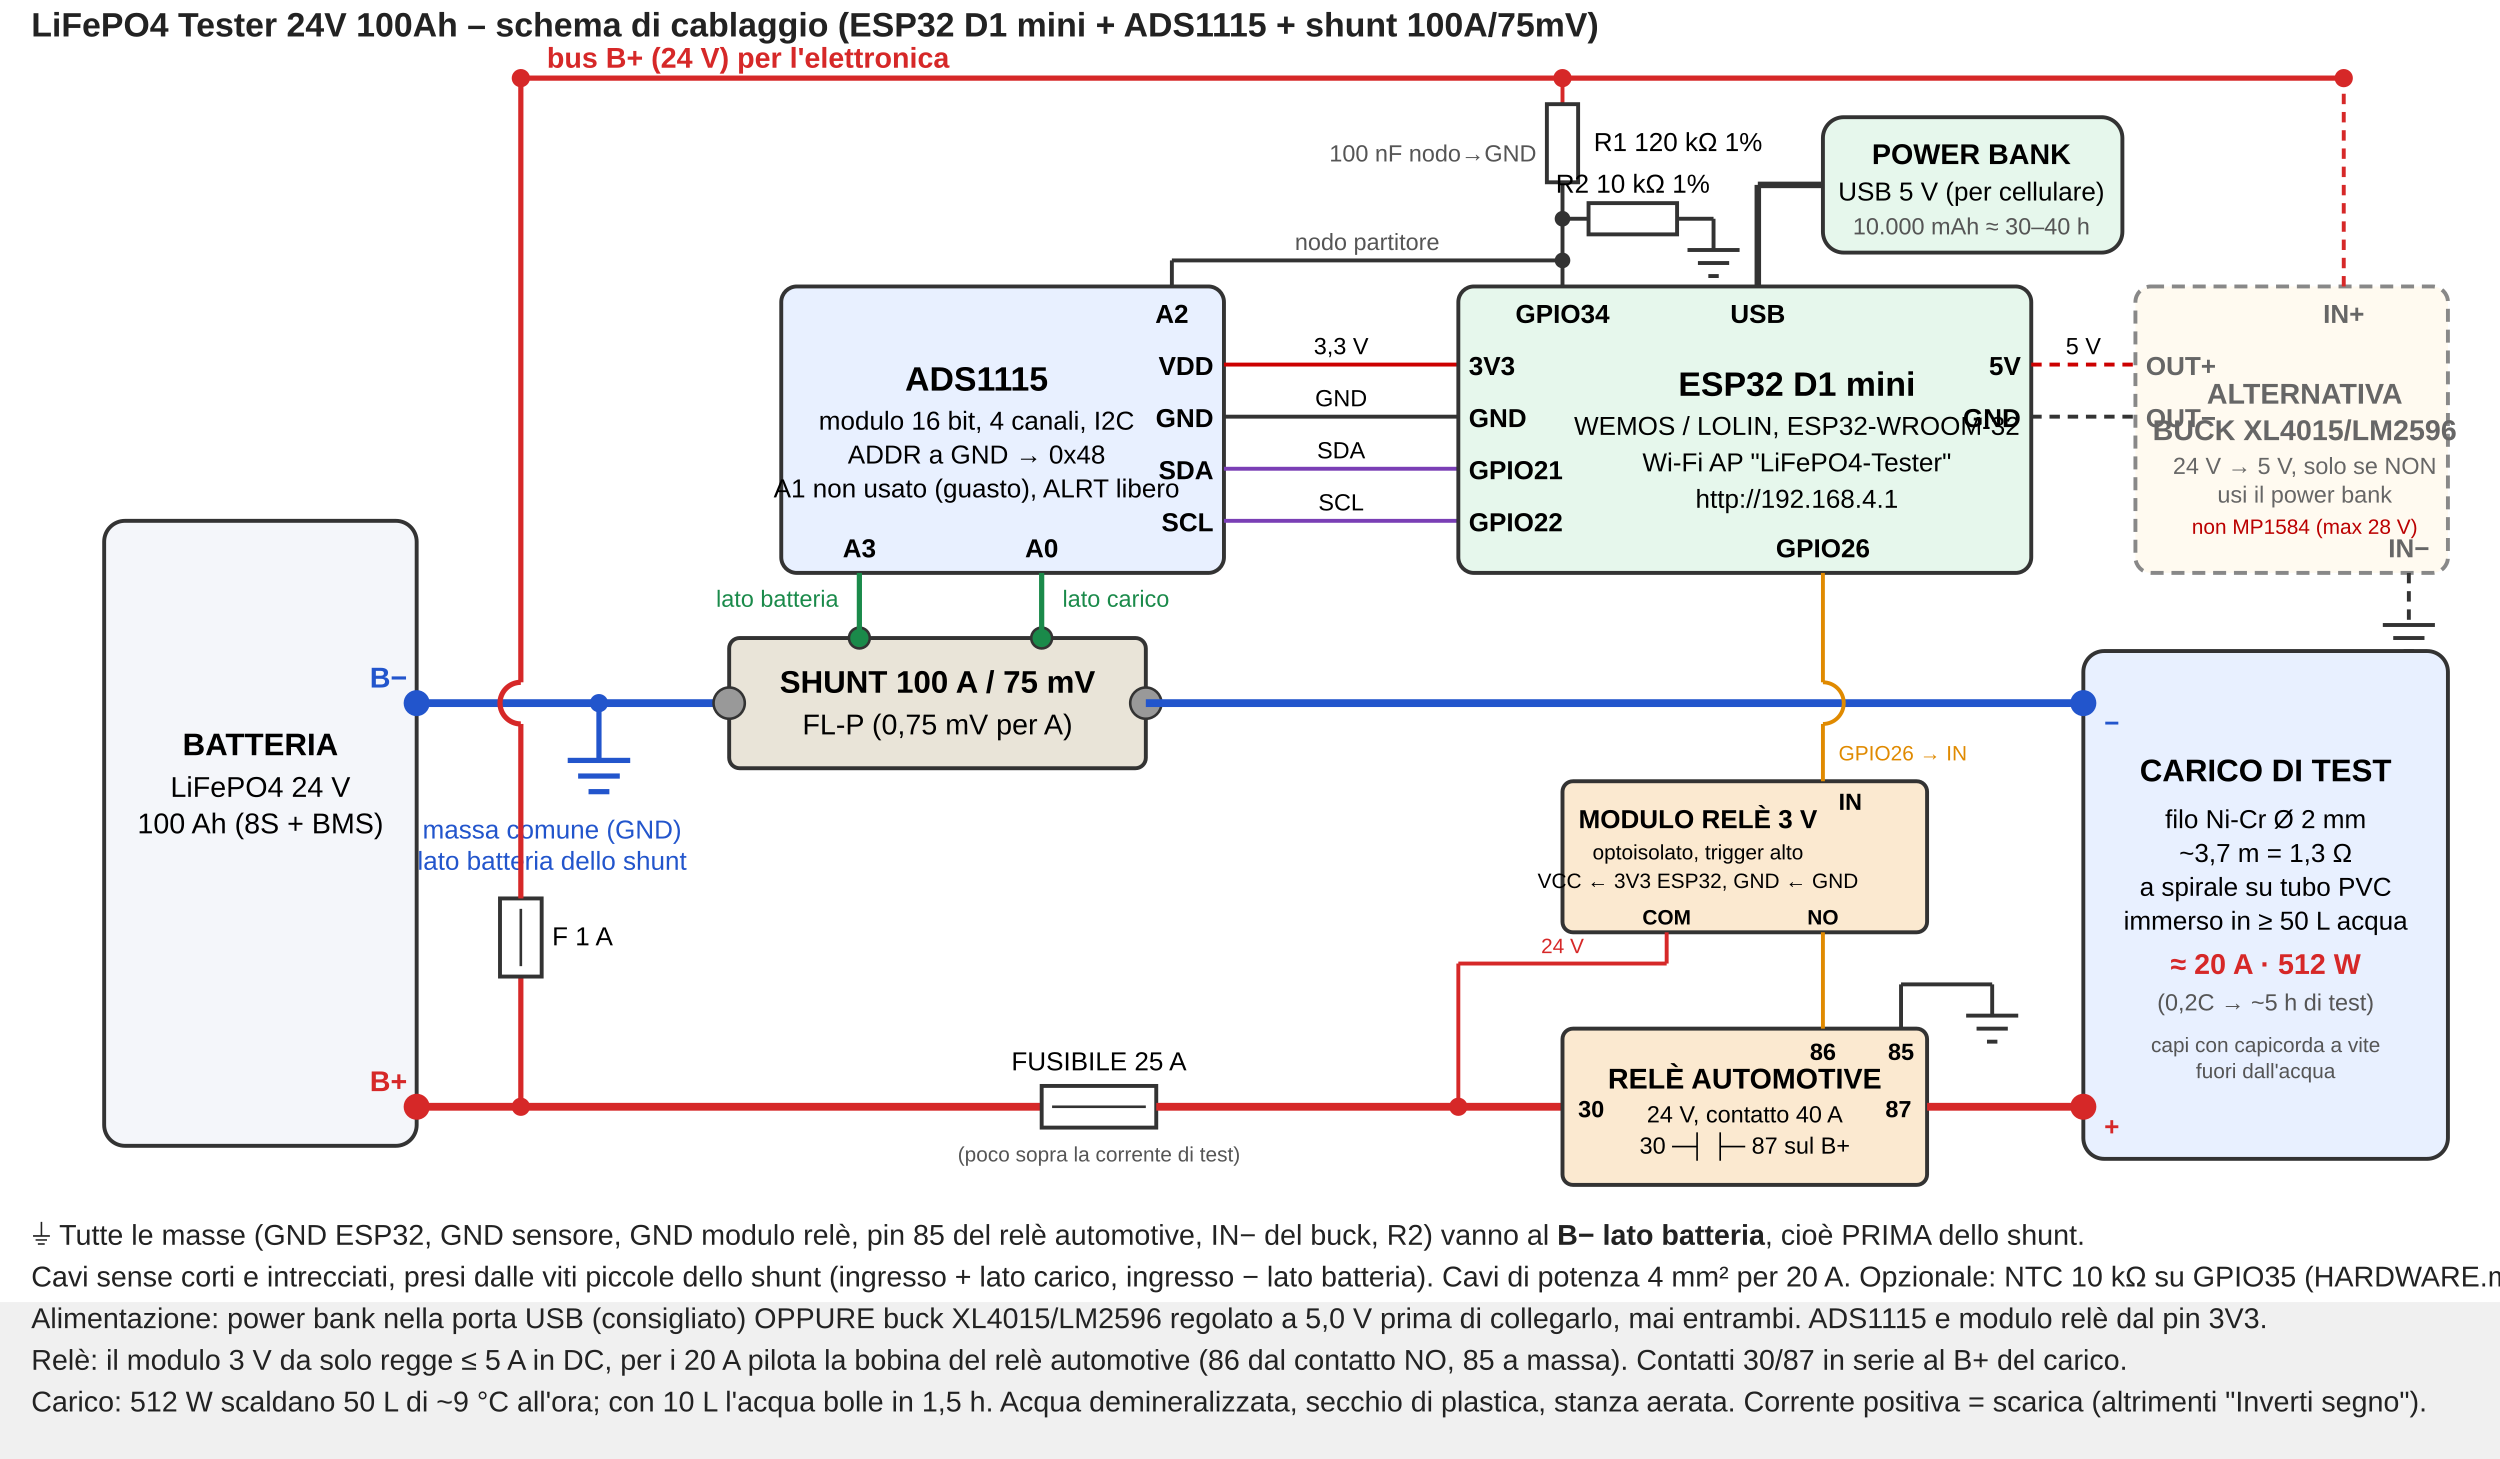
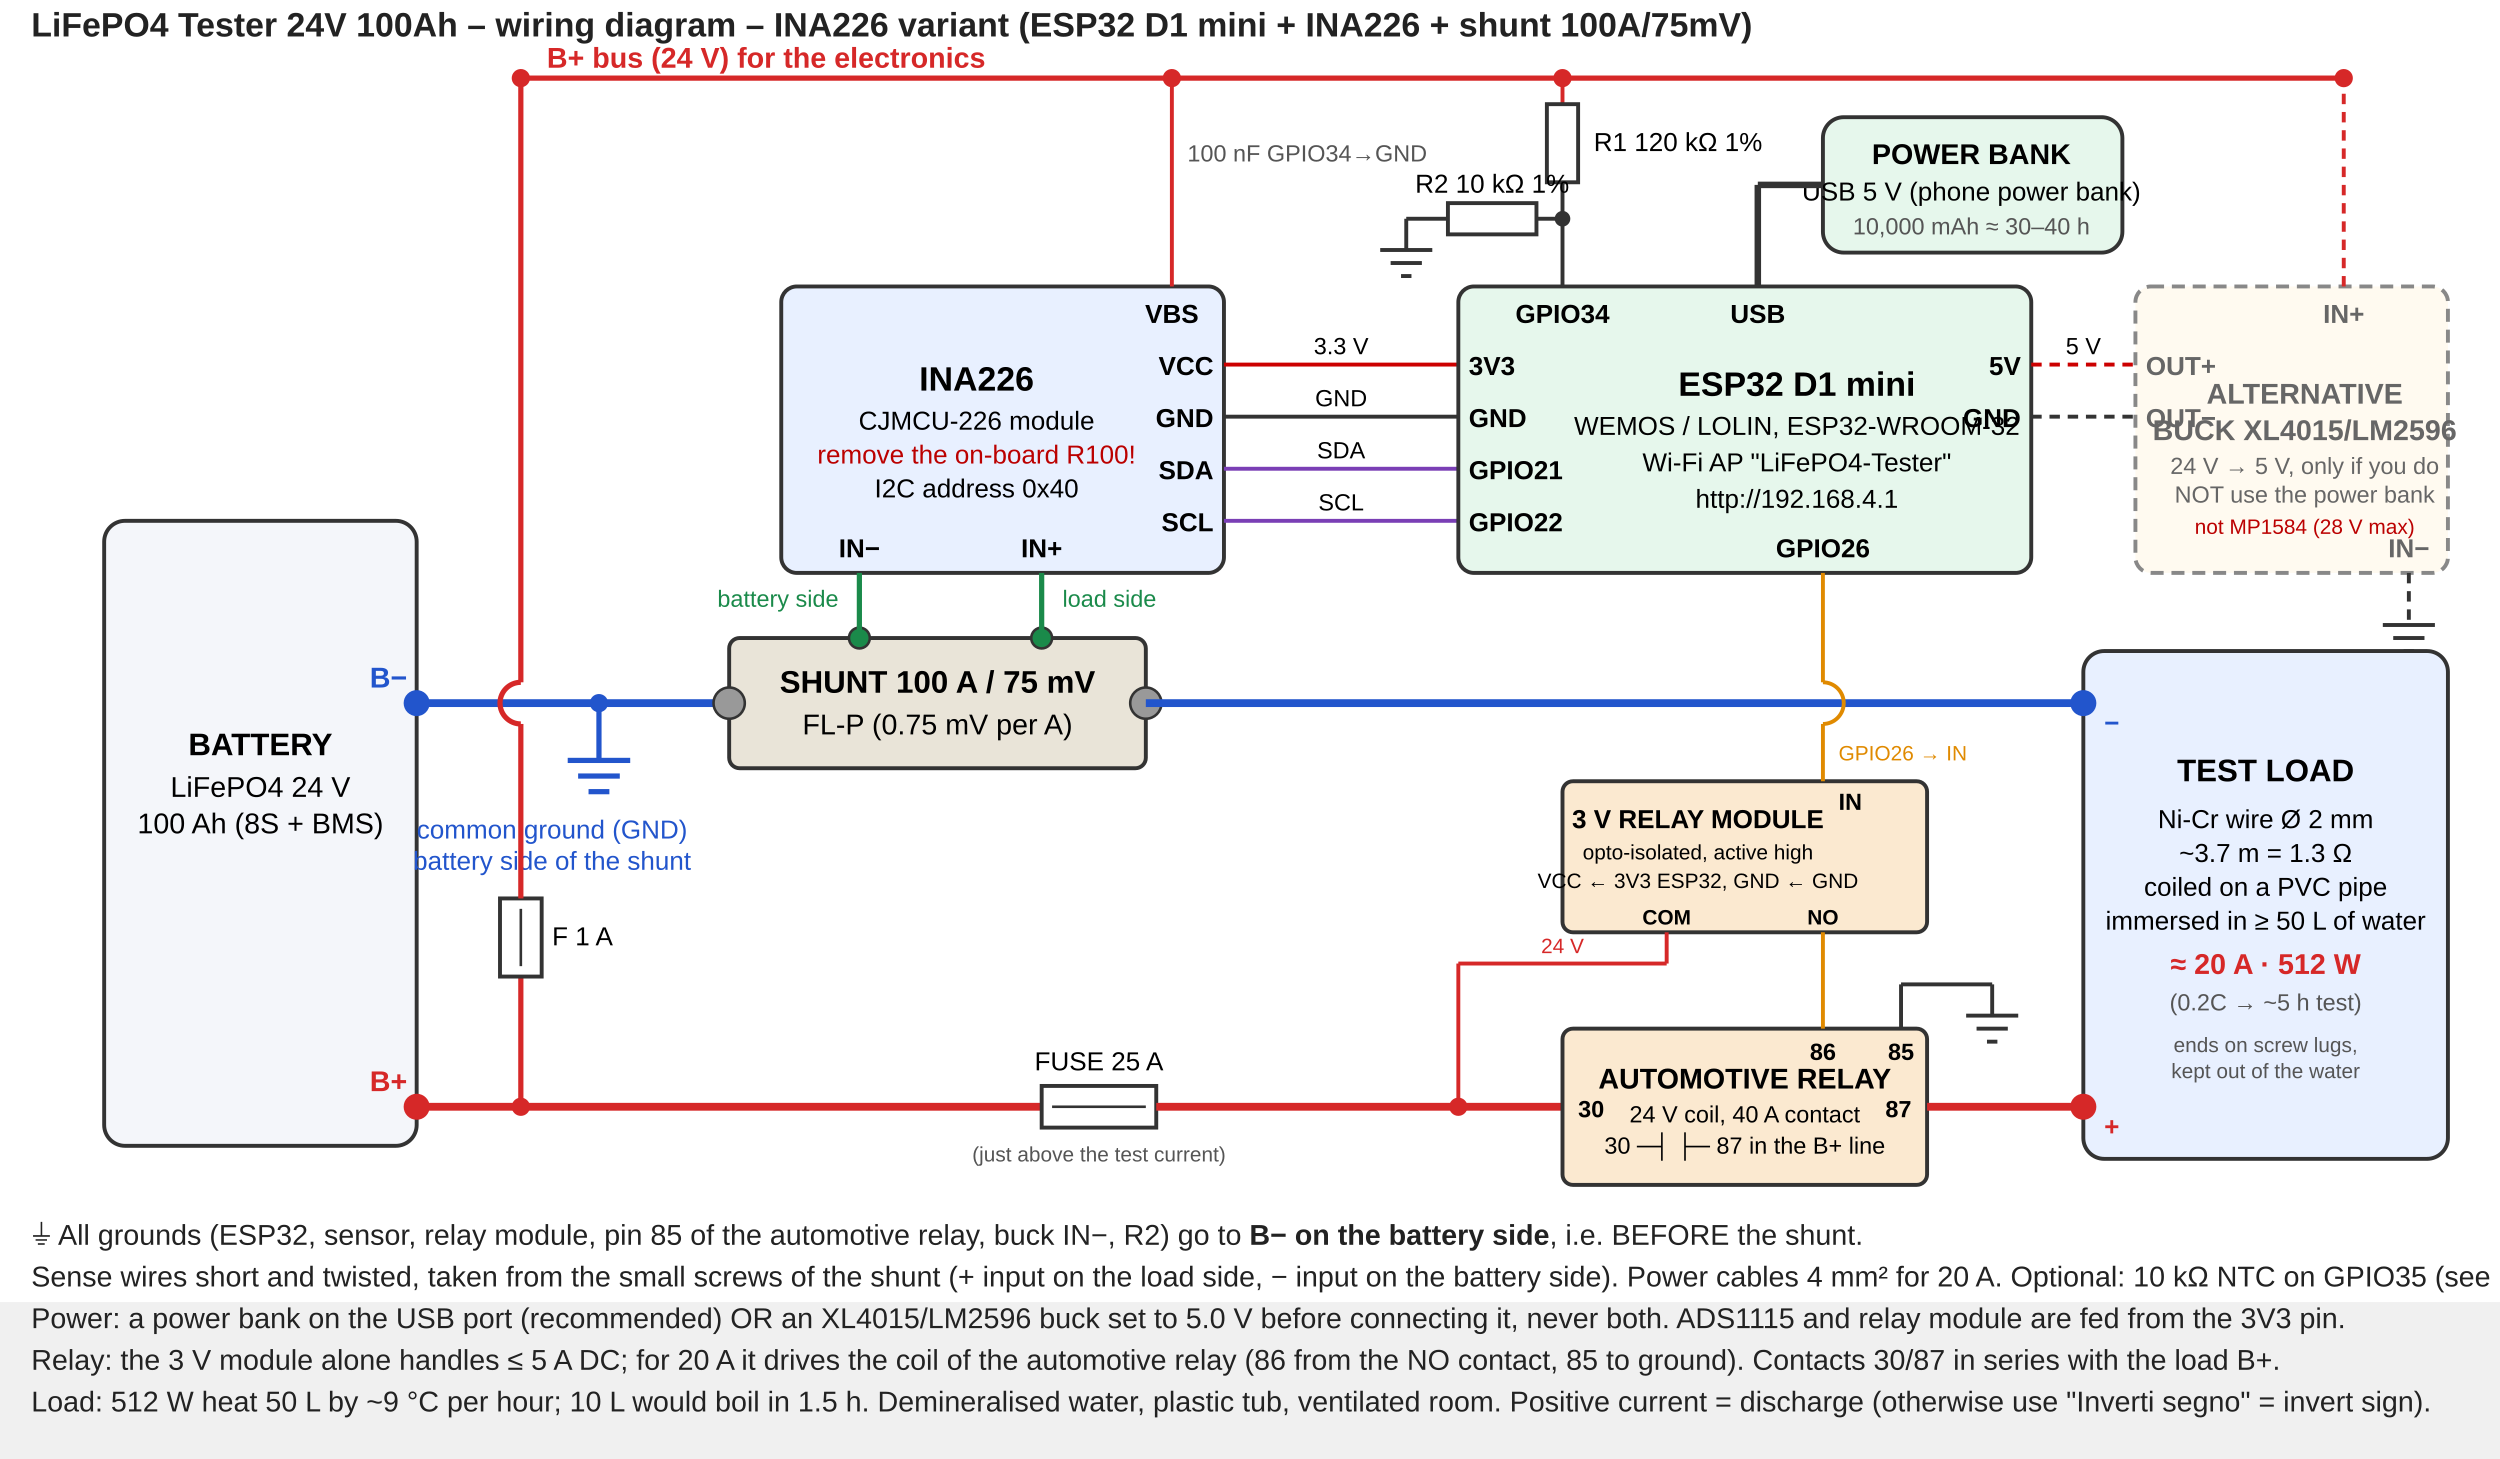
<svg xmlns="http://www.w3.org/2000/svg" viewBox="0 0 960 560" width="960" height="560" font-family="Segoe UI, Arial, sans-serif" font-size="11">
  <rect width="960" height="500" fill="#ffffff" />
-   <text x="12" y="14" font-size="13" font-weight="bold" fill="#222">LiFePO4 Tester 24V 100Ah – schema di cablaggio (ESP32 D1 mini + ADS1115 + shunt 100A/75mV)</text>
+   <text x="12" y="14" font-size="13" font-weight="bold" fill="#222">LiFePO4 Tester 24V 100Ah – wiring diagram – INA226 variant (ESP32 D1 mini + INA226 + shunt 100A/75mV)</text>
  <line x1="200" y1="30" x2="900" y2="30" stroke="#d62828" stroke-width="2" />
-   <text x="210" y="26" fill="#d62828" font-weight="bold">bus B+ (24 V) per l'elettronica</text>
+   <text x="210" y="26" fill="#d62828" font-weight="bold">B+ bus (24 V) for the electronics</text>
  <rect x="40" y="200" width="120" height="240" rx="8" fill="#f4f6fa" stroke="#333" stroke-width="1.5" />
-   <text x="100" y="290" text-anchor="middle" font-weight="bold" font-size="12">BATTERIA</text>
+   <text x="100" y="290" text-anchor="middle" font-weight="bold" font-size="12">BATTERY</text>
  <text x="100" y="306" text-anchor="middle">LiFePO4 24 V</text>
  <text x="100" y="320" text-anchor="middle">100 Ah (8S + BMS)</text>
  <circle cx="160" cy="270" r="5" fill="#2255cc" />
  <text x="142" y="264" fill="#2255cc" font-weight="bold">B−</text>
  <circle cx="160" cy="425" r="5" fill="#d62828" />
  <text x="142" y="419" fill="#d62828" font-weight="bold">B+</text>
  <line x1="160" y1="270" x2="280" y2="270" stroke="#2255cc" stroke-width="3" />
  <circle cx="230" cy="270" r="3.5" fill="#2255cc" />
  <line x1="230" y1="270" x2="230" y2="292" stroke="#2255cc" stroke-width="2" />
  <line x1="218" y1="292" x2="242" y2="292" stroke="#2255cc" stroke-width="2" />
  <line x1="222" y1="298" x2="238" y2="298" stroke="#2255cc" stroke-width="2" />
  <line x1="226" y1="304" x2="234" y2="304" stroke="#2255cc" stroke-width="2" />
-   <text x="212" y="322" text-anchor="middle" fill="#2255cc" font-size="10">massa comune (GND)</text>
-   <text x="212" y="334" text-anchor="middle" fill="#2255cc" font-size="10">lato batteria dello shunt</text>
+   <text x="212" y="322" text-anchor="middle" fill="#2255cc" font-size="10">common ground (GND)</text>
+   <text x="212" y="334" text-anchor="middle" fill="#2255cc" font-size="10">battery side of the shunt</text>
  <rect x="280" y="245" width="160" height="50" rx="4" fill="#e9e4d8" stroke="#333" stroke-width="1.5" />
  <text x="360" y="266" text-anchor="middle" font-weight="bold" font-size="12">SHUNT 100 A / 75 mV</text>
-   <text x="360" y="282" text-anchor="middle">FL-P (0,75 mV per A)</text>
+   <text x="360" y="282" text-anchor="middle">FL-P (0.75 mV per A)</text>
  <circle cx="280" cy="270" r="6" fill="#999" stroke="#333" />
  <circle cx="440" cy="270" r="6" fill="#999" stroke="#333" />
  <circle cx="330" cy="245" r="4" fill="#1a8a4a" stroke="#333" />
  <circle cx="400" cy="245" r="4" fill="#1a8a4a" stroke="#333" />
  <line x1="440" y1="270" x2="800" y2="270" stroke="#2255cc" stroke-width="3" />
  <line x1="160" y1="425" x2="400" y2="425" stroke="#d62828" stroke-width="3" />
  <rect x="400" y="417" width="44" height="16" fill="#fff" stroke="#333" stroke-width="1.5" />
  <line x1="404" y1="425" x2="440" y2="425" stroke="#333" stroke-width="1" />
-   <text x="422" y="411" text-anchor="middle" font-size="10">FUSIBILE 25 A</text>
-   <text x="422" y="446" text-anchor="middle" font-size="8" fill="#555">(poco sopra la corrente di test)</text>
+   <text x="422" y="411" text-anchor="middle" font-size="10">FUSE 25 A</text>
+   <text x="422" y="446" text-anchor="middle" font-size="8" fill="#555">(just above the test current)</text>
  <line x1="444" y1="425" x2="600" y2="425" stroke="#d62828" stroke-width="3" />
  <rect x="600" y="395" width="140" height="60" rx="4" fill="#fbe9d0" stroke="#333" stroke-width="1.5" />
-   <text x="670" y="418" text-anchor="middle" font-weight="bold" font-size="11">RELÈ AUTOMOTIVE</text>
-   <text x="670" y="431" text-anchor="middle" font-size="9">24 V, contatto 40 A</text>
-   <text x="670" y="443" text-anchor="middle" font-size="9">30 ─┤ ├─ 87 sul B+</text>
+   <text x="670" y="418" text-anchor="middle" font-weight="bold" font-size="11">AUTOMOTIVE RELAY</text>
+   <text x="670" y="431" text-anchor="middle" font-size="9">24 V coil, 40 A contact</text>
+   <text x="670" y="443" text-anchor="middle" font-size="9">30 ─┤ ├─ 87 in the B+ line</text>
  <text x="606" y="429" font-size="9" font-weight="bold">30</text>
  <text x="734" y="429" text-anchor="end" font-size="9" font-weight="bold">87</text>
  <text x="700" y="407" text-anchor="middle" font-size="9" font-weight="bold">86</text>
  <text x="730" y="407" text-anchor="middle" font-size="9" font-weight="bold">85</text>
  <line x1="740" y1="425" x2="800" y2="425" stroke="#d62828" stroke-width="3" />
  <line x1="730" y1="395" x2="730" y2="378" stroke="#333" stroke-width="1.5" />
  <line x1="730" y1="378" x2="765" y2="378" stroke="#333" stroke-width="1.5" />
  <line x1="765" y1="378" x2="765" y2="390" stroke="#333" stroke-width="1.5" />
  <line x1="755" y1="390" x2="775" y2="390" stroke="#333" stroke-width="1.5" />
  <line x1="759" y1="395" x2="771" y2="395" stroke="#333" stroke-width="1.5" />
  <line x1="763" y1="400" x2="767" y2="400" stroke="#333" stroke-width="1.5" />
  <rect x="600" y="300" width="140" height="58" rx="4" fill="#fbe9d0" stroke="#333" stroke-width="1.5" />
-   <text x="652" y="318" text-anchor="middle" font-weight="bold" font-size="10">MODULO RELÈ 3 V</text>
-   <text x="652" y="330" text-anchor="middle" font-size="8">optoisolato, trigger alto</text>
+   <text x="652" y="318" text-anchor="middle" font-weight="bold" font-size="10">3 V RELAY MODULE</text>
+   <text x="652" y="330" text-anchor="middle" font-size="8">opto-isolated, active high</text>
  <text x="652" y="341" text-anchor="middle" font-size="8">VCC ← 3V3 ESP32, GND ← GND</text>
  <text x="706" y="311" font-size="9" font-weight="bold">IN</text>
  <text x="640" y="355" text-anchor="middle" font-size="8" font-weight="bold">COM</text>
  <text x="700" y="355" text-anchor="middle" font-size="8" font-weight="bold">NO</text>
  <line x1="700" y1="358" x2="700" y2="395" stroke="#e08a00" stroke-width="1.5" />
  <line x1="640" y1="358" x2="640" y2="370" stroke="#d62828" stroke-width="1.5" />
  <line x1="640" y1="370" x2="560" y2="370" stroke="#d62828" stroke-width="1.5" />
  <line x1="560" y1="370" x2="560" y2="425" stroke="#d62828" stroke-width="1.5" />
  <circle cx="560" cy="425" r="3.5" fill="#d62828" />
  <text x="600" y="366" text-anchor="middle" font-size="8" fill="#d62828">24 V</text>
  <rect x="800" y="250" width="140" height="195" rx="8" fill="#e8f0ff" stroke="#333" stroke-width="1.5" />
-   <text x="870" y="300" text-anchor="middle" font-weight="bold" font-size="12">CARICO DI TEST</text>
-   <text x="870" y="318" text-anchor="middle" font-size="10">filo Ni-Cr Ø 2 mm</text>
-   <text x="870" y="331" text-anchor="middle" font-size="10">~3,7 m = 1,3 Ω</text>
-   <text x="870" y="344" text-anchor="middle" font-size="10">a spirale su tubo PVC</text>
-   <text x="870" y="357" text-anchor="middle" font-size="10">immerso in ≥ 50 L acqua</text>
+   <text x="870" y="300" text-anchor="middle" font-weight="bold" font-size="12">TEST LOAD</text>
+   <text x="870" y="318" text-anchor="middle" font-size="10">Ni-Cr wire Ø 2 mm</text>
+   <text x="870" y="331" text-anchor="middle" font-size="10">~3.7 m = 1.3 Ω</text>
+   <text x="870" y="344" text-anchor="middle" font-size="10">coiled on a PVC pipe</text>
+   <text x="870" y="357" text-anchor="middle" font-size="10">immersed in ≥ 50 L of water</text>
  <text x="870" y="374" text-anchor="middle" font-size="11" font-weight="bold" fill="#d62828">≈ 20 A · 512 W</text>
-   <text x="870" y="388" text-anchor="middle" font-size="9" fill="#555">(0,2C → ~5 h di test)</text>
-   <text x="870" y="404" text-anchor="middle" font-size="8" fill="#555">capi con capicorda a vite</text>
-   <text x="870" y="414" text-anchor="middle" font-size="8" fill="#555">fuori dall'acqua</text>
+   <text x="870" y="388" text-anchor="middle" font-size="9" fill="#555">(0.2C → ~5 h test)</text>
+   <text x="870" y="404" text-anchor="middle" font-size="8" fill="#555">ends on screw lugs,</text>
+   <text x="870" y="414" text-anchor="middle" font-size="8" fill="#555">kept out of the water</text>
  <circle cx="800" cy="425" r="5" fill="#d62828" />
  <text x="808" y="436" fill="#d62828" font-weight="bold" font-size="10">+</text>
  <circle cx="800" cy="270" r="5" fill="#2255cc" />
  <text x="808" y="281" fill="#2255cc" font-weight="bold" font-size="10">−</text>
  <circle cx="200" cy="425" r="3.5" fill="#d62828" />
  <line x1="200" y1="425" x2="200" y2="375" stroke="#d62828" stroke-width="2" />
  <rect x="192" y="345" width="16" height="30" fill="#fff" stroke="#333" stroke-width="1.5" />
  <line x1="200" y1="349" x2="200" y2="371" stroke="#333" stroke-width="1" />
  <text x="212" y="363" font-size="10">F 1 A</text>
  <line x1="200" y1="345" x2="200" y2="278" stroke="#d62828" stroke-width="2" />
  <path d="M200,278 A8,8 0 0 1 200,262" fill="none" stroke="#d62828" stroke-width="2" />
  <line x1="200" y1="262" x2="200" y2="30" stroke="#d62828" stroke-width="2" />
  <circle cx="200" cy="30" r="3.5" fill="#d62828" />
  <rect x="300" y="110" width="170" height="110" rx="6" fill="#e8f0ff" stroke="#333" stroke-width="1.5" />
-   <text x="375" y="150" text-anchor="middle" font-weight="bold" font-size="13">ADS1115</text>
-   <text x="375" y="165" text-anchor="middle" font-size="10">modulo 16 bit, 4 canali, I2C</text>
-   <text x="375" y="178" text-anchor="middle" font-size="10">ADDR a GND → 0x48</text>
-   <text x="375" y="191" text-anchor="middle" font-size="10">A1 non usato (guasto), ALRT libero</text>
-   <line x1="450" y1="110" x2="450" y2="100" stroke="#333" stroke-width="1.5" />
-   <line x1="450" y1="100" x2="600" y2="100" stroke="#333" stroke-width="1.5" />
-   <circle cx="600" cy="100" r="3" fill="#333" />
-   <text x="450" y="124" text-anchor="middle" font-size="10" font-weight="bold">A2</text>
-   <text x="525" y="96" text-anchor="middle" font-size="9" fill="#555">nodo partitore</text>
+   <text x="375" y="150" text-anchor="middle" font-weight="bold" font-size="13">INA226</text>
+   <text x="375" y="165" text-anchor="middle" font-size="10">CJMCU-226 module</text>
+   <text x="375" y="178" text-anchor="middle" font-size="10" fill="#b00">remove the on-board R100!</text>
+   <text x="375" y="191" text-anchor="middle" font-size="10">I2C address 0x40</text>
+   <line x1="450" y1="110" x2="450" y2="30" stroke="#d62828" stroke-width="1.5" />
+   <circle cx="450" cy="30" r="3.5" fill="#d62828" />
+   <text x="450" y="124" text-anchor="middle" font-size="10" font-weight="bold">VBS</text>
  <line x1="330" y1="220" x2="330" y2="245" stroke="#1a8a4a" stroke-width="2" />
  <line x1="400" y1="220" x2="400" y2="245" stroke="#1a8a4a" stroke-width="2" />
-   <text x="330" y="214" text-anchor="middle" font-size="10" font-weight="bold">A3</text>
-   <text x="400" y="214" text-anchor="middle" font-size="10" font-weight="bold">A0</text>
-   <text x="322" y="233" text-anchor="end" font-size="9" fill="#1a8a4a">lato batteria</text>
-   <text x="408" y="233" font-size="9" fill="#1a8a4a">lato carico</text>
+   <text x="330" y="214" text-anchor="middle" font-size="10" font-weight="bold">IN−</text>
+   <text x="400" y="214" text-anchor="middle" font-size="10" font-weight="bold">IN+</text>
+   <text x="322" y="233" text-anchor="end" font-size="9" fill="#1a8a4a">battery side</text>
+   <text x="408" y="233" font-size="9" fill="#1a8a4a">load side</text>
  <line x1="470" y1="140" x2="560" y2="140" stroke="#c00" stroke-width="1.5" />
  <line x1="470" y1="160" x2="560" y2="160" stroke="#333" stroke-width="1.5" />
  <line x1="470" y1="180" x2="560" y2="180" stroke="#7a3fb5" stroke-width="1.5" />
  <line x1="470" y1="200" x2="560" y2="200" stroke="#7a3fb5" stroke-width="1.5" />
-   <text x="466" y="144" text-anchor="end" font-size="10" font-weight="bold">VDD</text>
+   <text x="466" y="144" text-anchor="end" font-size="10" font-weight="bold">VCC</text>
  <text x="466" y="164" text-anchor="end" font-size="10" font-weight="bold">GND</text>
  <text x="466" y="184" text-anchor="end" font-size="10" font-weight="bold">SDA</text>
  <text x="466" y="204" text-anchor="end" font-size="10" font-weight="bold">SCL</text>
-   <text x="515" y="136" text-anchor="middle" font-size="9">3,3 V</text>
+   <text x="515" y="136" text-anchor="middle" font-size="9">3.3 V</text>
  <text x="515" y="156" text-anchor="middle" font-size="9">GND</text>
  <text x="515" y="176" text-anchor="middle" font-size="9">SDA</text>
  <text x="515" y="196" text-anchor="middle" font-size="9">SCL</text>
  <rect x="560" y="110" width="220" height="110" rx="6" fill="#e6f7ec" stroke="#333" stroke-width="1.5" />
  <text x="690" y="152" text-anchor="middle" font-weight="bold" font-size="13">ESP32 D1 mini</text>
  <text x="690" y="167" text-anchor="middle" font-size="10">WEMOS / LOLIN, ESP32-WROOM-32</text>
  <text x="690" y="181" text-anchor="middle" font-size="10">Wi-Fi AP "LiFePO4-Tester"</text>
  <text x="690" y="195" text-anchor="middle" font-size="10">http://192.168.4.1</text>
  <text x="564" y="144" font-size="10" font-weight="bold">3V3</text>
  <text x="564" y="164" font-size="10" font-weight="bold">GND</text>
  <text x="564" y="184" font-size="10" font-weight="bold">GPIO21</text>
  <text x="564" y="204" font-size="10" font-weight="bold">GPIO22</text>
  <text x="600" y="124" text-anchor="middle" font-size="10" font-weight="bold">GPIO34</text>
  <text x="700" y="214" text-anchor="middle" font-size="10" font-weight="bold">GPIO26</text>
  <text x="776" y="144" text-anchor="end" font-size="10" font-weight="bold">5V</text>
  <text x="776" y="164" text-anchor="end" font-size="10" font-weight="bold">GND</text>
  <circle cx="600" cy="30" r="3.5" fill="#d62828" />
  <line x1="600" y1="30" x2="600" y2="40" stroke="#d62828" stroke-width="1.5" />
  <rect x="594" y="40" width="12" height="30" fill="#fff" stroke="#333" stroke-width="1.5" />
  <text x="612" y="58" font-size="10">R1 120 kΩ 1%</text>
  <line x1="600" y1="70" x2="600" y2="110" stroke="#333" stroke-width="1.5" />
  <circle cx="600" cy="84" r="3" fill="#333" />
-   <line x1="600" y1="84" x2="610" y2="84" stroke="#333" stroke-width="1.5" />
-   <rect x="610" y="78" width="34" height="12" fill="#fff" stroke="#333" stroke-width="1.5" />
-   <text x="627" y="74" text-anchor="middle" font-size="10">R2 10 kΩ 1%</text>
-   <line x1="644" y1="84" x2="658" y2="84" stroke="#333" stroke-width="1.5" />
-   <line x1="658" y1="84" x2="658" y2="96" stroke="#333" stroke-width="1.5" />
-   <line x1="648" y1="96" x2="668" y2="96" stroke="#333" stroke-width="1.5" />
-   <line x1="652" y1="101" x2="664" y2="101" stroke="#333" stroke-width="1.5" />
-   <line x1="656" y1="106" x2="660" y2="106" stroke="#333" stroke-width="1.5" />
-   <text x="590" y="62" text-anchor="end" font-size="9" fill="#555">100 nF nodo→GND</text>
+   <line x1="600" y1="84" x2="590" y2="84" stroke="#333" stroke-width="1.5" />
+   <rect x="556" y="78" width="34" height="12" fill="#fff" stroke="#333" stroke-width="1.5" />
+   <text x="573" y="74" text-anchor="middle" font-size="10">R2 10 kΩ 1%</text>
+   <line x1="556" y1="84" x2="540" y2="84" stroke="#333" stroke-width="1.5" />
+   <line x1="540" y1="84" x2="540" y2="96" stroke="#333" stroke-width="1.5" />
+   <line x1="530" y1="96" x2="550" y2="96" stroke="#333" stroke-width="1.5" />
+   <line x1="534" y1="101" x2="546" y2="101" stroke="#333" stroke-width="1.5" />
+   <line x1="538" y1="106" x2="542" y2="106" stroke="#333" stroke-width="1.5" />
+   <text x="548" y="62" text-anchor="end" font-size="9" fill="#555">100 nF GPIO34→GND</text>
  <line x1="700" y1="220" x2="700" y2="262" stroke="#e08a00" stroke-width="1.5" />
  <path d="M700,262 A8,8 0 0 1 700,278" fill="none" stroke="#e08a00" stroke-width="1.5" />
  <line x1="700" y1="278" x2="700" y2="300" stroke="#e08a00" stroke-width="1.5" />
  <text x="706" y="292" font-size="8" fill="#e08a00">GPIO26 → IN</text>
  <rect x="700" y="45" width="115" height="52" rx="8" fill="#e6f7ec" stroke="#333" stroke-width="1.5" />
  <text x="757" y="63" text-anchor="middle" font-weight="bold" font-size="11">POWER BANK</text>
-   <text x="757" y="77" text-anchor="middle" font-size="10">USB 5 V (per cellulare)</text>
-   <text x="757" y="90" text-anchor="middle" font-size="9" fill="#555">10.000 mAh ≈ 30–40 h</text>
+   <text x="757" y="77" text-anchor="middle" font-size="10">USB 5 V (phone power bank)</text>
+   <text x="757" y="90" text-anchor="middle" font-size="9" fill="#555">10,000 mAh ≈ 30–40 h</text>
  <line x1="700" y1="71" x2="675" y2="71" stroke="#333" stroke-width="2.5" />
  <line x1="675" y1="71" x2="675" y2="110" stroke="#333" stroke-width="2.5" />
  <text x="675" y="124" text-anchor="middle" font-size="10" font-weight="bold">USB</text>
  <rect x="820" y="110" width="120" height="110" rx="6" fill="#fffaf0" stroke="#888" stroke-width="1.5" stroke-dasharray="5,3" />
-   <text x="885" y="155" text-anchor="middle" font-weight="bold" font-size="11" fill="#666">ALTERNATIVA</text>
+   <text x="885" y="155" text-anchor="middle" font-weight="bold" font-size="11" fill="#666">ALTERNATIVE</text>
  <text x="885" y="169" text-anchor="middle" font-weight="bold" font-size="11" fill="#666">BUCK XL4015/LM2596</text>
-   <text x="885" y="182" text-anchor="middle" font-size="9" fill="#666">24 V → 5 V, solo se NON</text>
-   <text x="885" y="193" text-anchor="middle" font-size="9" fill="#666">usi il power bank</text>
-   <text x="885" y="205" text-anchor="middle" font-size="8" fill="#b00">non MP1584 (max 28 V)</text>
+   <text x="885" y="182" text-anchor="middle" font-size="9" fill="#666">24 V → 5 V, only if you do</text>
+   <text x="885" y="193" text-anchor="middle" font-size="9" fill="#666">NOT use the power bank</text>
+   <text x="885" y="205" text-anchor="middle" font-size="8" fill="#b00">not MP1584 (28 V max)</text>
  <text x="900" y="124" text-anchor="middle" font-size="10" font-weight="bold" fill="#666">IN+</text>
  <text x="925" y="214" text-anchor="middle" font-size="10" font-weight="bold" fill="#666">IN−</text>
  <text x="824" y="144" font-size="10" font-weight="bold" fill="#666">OUT+</text>
  <text x="824" y="164" font-size="10" font-weight="bold" fill="#666">OUT−</text>
  <line x1="780" y1="140" x2="820" y2="140" stroke="#c00" stroke-width="1.5" stroke-dasharray="4,3" />
  <line x1="780" y1="160" x2="820" y2="160" stroke="#333" stroke-width="1.5" stroke-dasharray="4,3" />
  <text x="800" y="136" text-anchor="middle" font-size="9">5 V</text>
  <line x1="900" y1="110" x2="900" y2="30" stroke="#d62828" stroke-width="1.5" stroke-dasharray="4,3" />
  <circle cx="900" cy="30" r="3.5" fill="#d62828" />
  <line x1="925" y1="220" x2="925" y2="240" stroke="#333" stroke-width="1.5" stroke-dasharray="4,3" />
  <line x1="915" y1="240" x2="935" y2="240" stroke="#333" stroke-width="1.5" />
  <line x1="919" y1="245" x2="931" y2="245" stroke="#333" stroke-width="1.5" />
  <line x1="923" y1="250" x2="927" y2="250" stroke="#333" stroke-width="1.5" />
-   <text x="12" y="478" font-size="11" fill="#222">⏚ Tutte le masse (GND ESP32, GND sensore, GND modulo relè, pin 85 del relè automotive, IN− del buck, R2) vanno al <tspan font-weight="bold">B− lato batteria</tspan>, cioè PRIMA dello shunt.</text>
-   <text x="12" y="494" font-size="11" fill="#222">Cavi sense corti e intrecciati, presi dalle viti piccole dello shunt (ingresso + lato carico, ingresso − lato batteria). Cavi di potenza 4 mm² per 20 A. Opzionale: NTC 10 kΩ su GPIO35 (HARDWARE.md).</text>
-   <text x="12" y="510" font-size="11" fill="#222">Alimentazione: power bank nella porta USB (consigliato) OPPURE buck XL4015/LM2596 regolato a 5,0 V prima di collegarlo, mai entrambi. ADS1115 e modulo relè dal pin 3V3.</text>
-   <text x="12" y="526" font-size="11" fill="#222">Relè: il modulo 3 V da solo regge ≤ 5 A in DC, per i 20 A pilota la bobina del relè automotive (86 dal contatto NO, 85 a massa). Contatti 30/87 in serie al B+ del carico.</text>
-   <text x="12" y="542" font-size="11" fill="#222">Carico: 512 W scaldano 50 L di ~9 °C all'ora; con 10 L l'acqua bolle in 1,5 h. Acqua demineralizzata, secchio di plastica, stanza aerata. Corrente positiva = scarica (altrimenti "Inverti segno").</text>
+   <text x="12" y="478" font-size="11" fill="#222">⏚ All grounds (ESP32, sensor, relay module, pin 85 of the automotive relay, buck IN−, R2) go to <tspan font-weight="bold">B− on the battery side</tspan>, i.e. BEFORE the shunt.</text>
+   <text x="12" y="494" font-size="11" fill="#222">Sense wires short and twisted, taken from the small screws of the shunt (+ input on the load side, − input on the battery side). Power cables 4 mm² for 20 A. Optional: 10 kΩ NTC on GPIO35 (see HARDWARE.md).</text>
+   <text x="12" y="510" font-size="11" fill="#222">Power: a power bank on the USB port (recommended) OR an XL4015/LM2596 buck set to 5.0 V before connecting it, never both. ADS1115 and relay module are fed from the 3V3 pin.</text>
+   <text x="12" y="526" font-size="11" fill="#222">Relay: the 3 V module alone handles ≤ 5 A DC; for 20 A it drives the coil of the automotive relay (86 from the NO contact, 85 to ground). Contacts 30/87 in series with the load B+.</text>
+   <text x="12" y="542" font-size="11" fill="#222">Load: 512 W heat 50 L by ~9 °C per hour; 10 L would boil in 1.5 h. Demineralised water, plastic tub, ventilated room. Positive current = discharge (otherwise use "Inverti segno" = invert sign).</text>
</svg>
